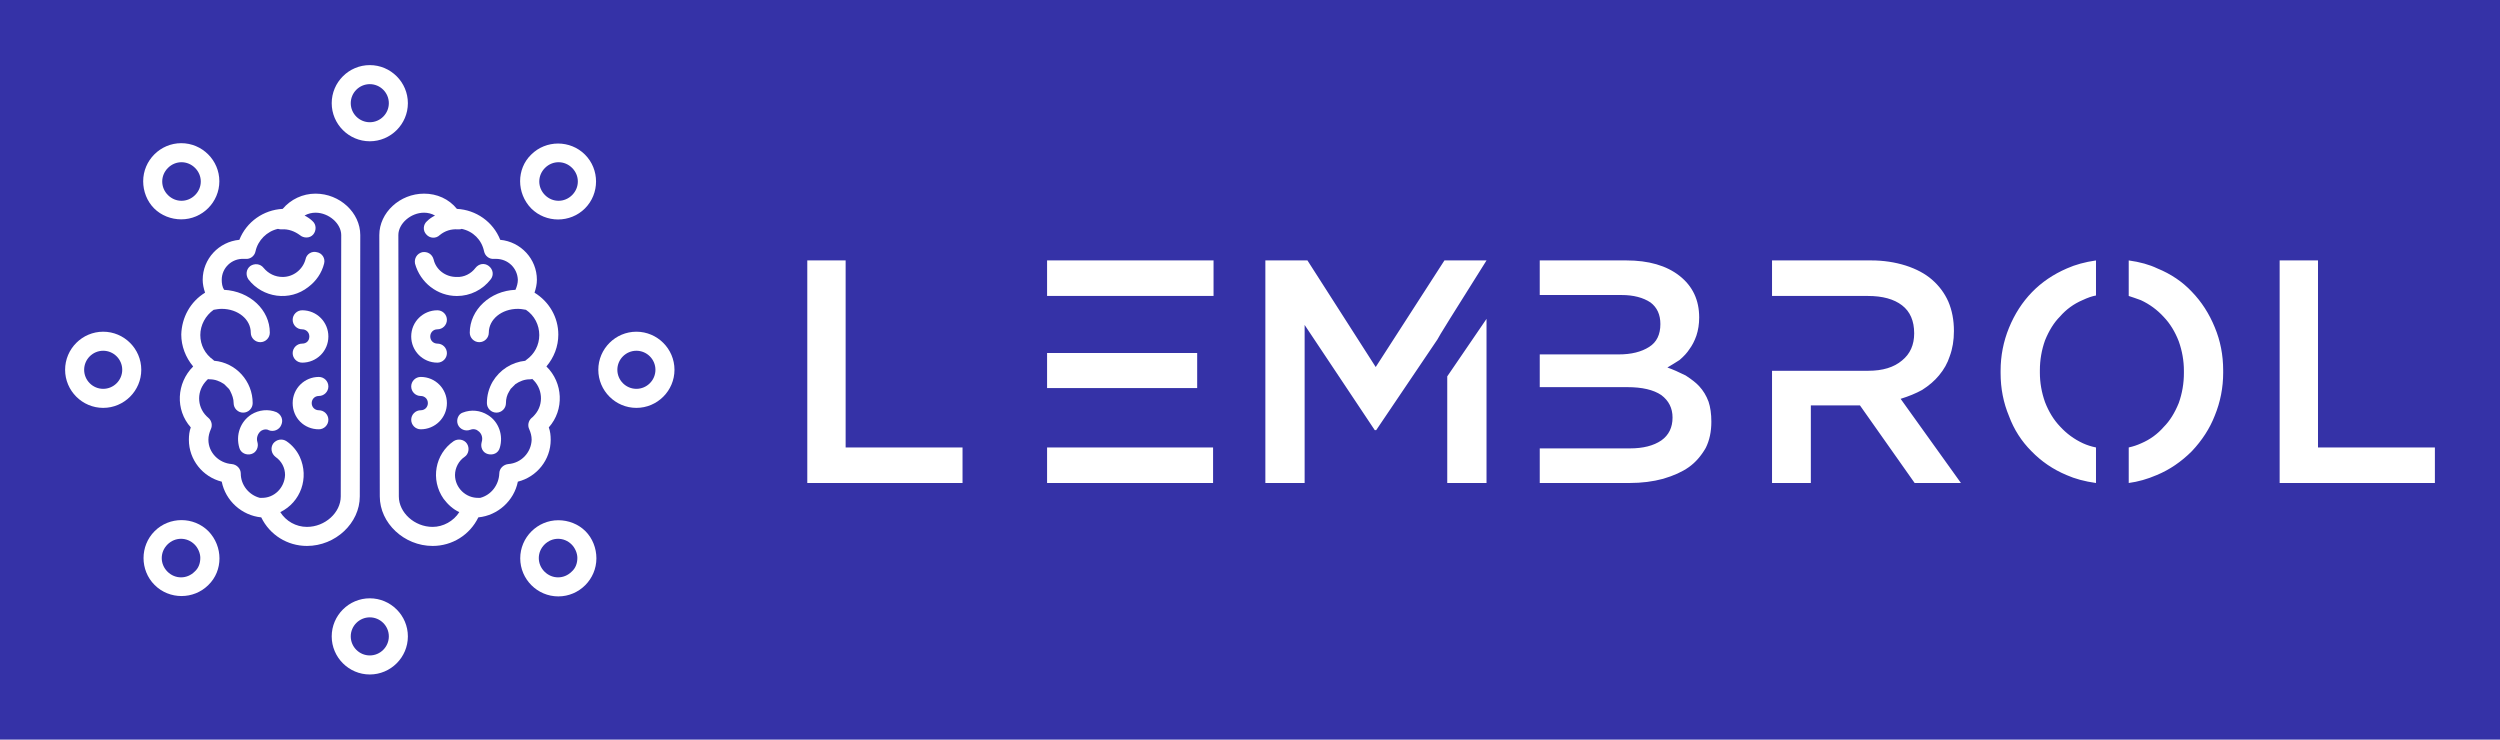
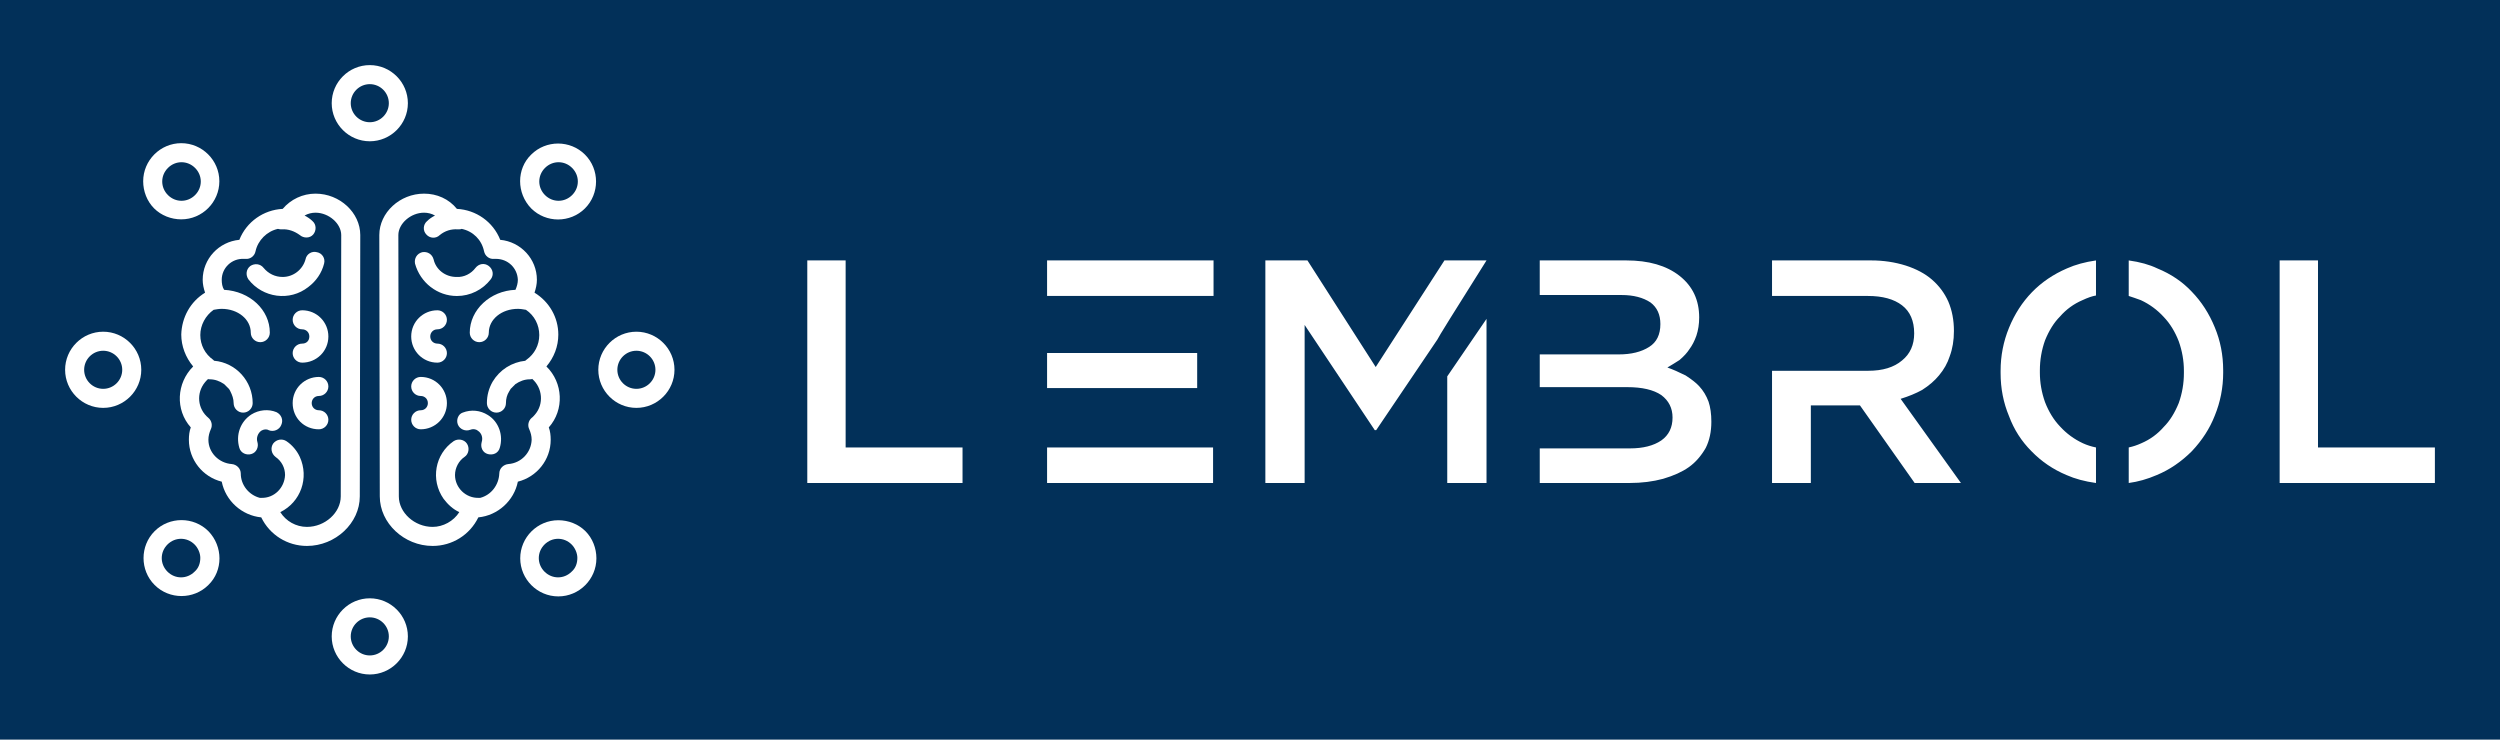
<svg xmlns="http://www.w3.org/2000/svg" version="1.1" width="3164.835" height="936.264" viewBox="0 0 3164.835 936.264">
-   <rect fill="#3532a7" width="3164.835" height="936.264" />
+   <rect fill="#023059" width="3164.835" height="936.264" />
  <g transform="scale(8.241758) translate(10, 10)">
    <defs id="SvgjsDefs3128" />
    <g id="SvgjsG3129" featureKey="symbolFeature-0" transform="matrix(0.73125,0,0,0.73125,0,0)" fill="#ffffff">
      <path d="M61.9,90.6L62,35.7c0-4.7-4.3-8.7-9.4-8.7c-2.7,0-5.2,1.2-6.9,3.2c-4,0.2-7.6,2.7-9.1,6.5c-4.3,0.4-7.7,4-7.7,8.4  c0,0.9,0.2,1.8,0.5,2.7c-3.1,1.9-4.9,5.2-5,8.8c0,2.4,0.9,4.8,2.5,6.7c-3.5,3.5-3.8,9.1-0.5,12.8c-0.3,0.8-0.4,1.7-0.4,2.6  c0,4.2,2.9,7.8,6.9,8.8c0.8,4,4.2,7.1,8.3,7.5c1.8,3.7,5.5,6,9.6,6C56.8,101,61.9,96.2,61.9,90.6z M57.9,90.6c0,3.4-3.3,6.4-7.1,6.4  c-2.3,0-4.4-1.2-5.6-3.1c4.3-2.1,6.1-7.2,4.1-11.6c-0.6-1.3-1.6-2.5-2.8-3.3c-0.9-0.6-2.1-0.4-2.8,0.5c-0.6,0.9-0.4,2.1,0.5,2.8  c0,0,0,0,0,0c1.3,0.9,2,2.3,2,3.8c-0.1,2.7-2.3,4.9-5,4.8c-0.1,0-0.2,0-0.3,0c-2.3-0.6-4-2.7-4-5.1c0-1-0.8-1.9-1.9-2  c-2.7-0.2-4.9-2.4-4.9-5.1c0-0.8,0.2-1.5,0.5-2.2c0.4-0.8,0.2-1.8-0.5-2.4c-2.3-1.9-2.6-5.2-0.7-7.5c0.2-0.2,0.4-0.5,0.7-0.7  C30,66,30.2,66,30.4,66c1.1,0,2.1,0.4,3,1l1,1c0.1,0.1,0.2,0.3,0.3,0.5c0.4,0.8,0.7,1.6,0.7,2.5c0,1.1,0.9,2,2,2s2-0.9,2-2  c0-4.6-3.5-8.5-8.1-8.9c-0.1-0.1-0.2-0.2-0.2-0.2c-1.7-1.2-2.7-3.1-2.7-5.2c0-2.1,1.1-4.1,2.8-5.3c0.6-0.1,1.1-0.2,1.7-0.2  c3.4,0,6.1,2.2,6.1,5c0,1.1,0.9,2,2,2s2-0.9,2-2c0-4.8-4.2-8.7-9.6-9c-0.4-0.6-0.5-1.4-0.5-2.1c0-2.5,2.1-4.5,4.6-4.4  c0.2,0,0.3,0,0.4,0c1,0.1,1.9-0.6,2.1-1.6c0.5-2.3,2.4-4.2,4.7-4.7c0.3,0.1,0.6,0.1,0.8,0.1c1.4-0.1,2.7,0.4,3.8,1.2  c0.8,0.7,2.1,0.7,2.8-0.1s0.7-2.1-0.1-2.8l0,0c-0.5-0.5-1.1-0.9-1.7-1.2c0.7-0.4,1.5-0.6,2.3-0.6c2.8,0,5.4,2.3,5.4,4.7L57.9,90.6z" />
      <path d="M66,35.7l0.1,54.9c0,5.6,5.1,10.4,11.1,10.4c4.1,0,7.8-2.3,9.6-6c4.1-0.4,7.5-3.5,8.3-7.5c4-1,6.9-4.6,6.9-8.8  c0-0.9-0.1-1.8-0.4-2.6c3.3-3.7,3-9.4-0.5-12.8c1.6-1.9,2.5-4.2,2.5-6.7c0-3.6-1.9-6.9-5-8.8c0.3-0.9,0.5-1.8,0.5-2.7  c0-4.4-3.4-8-7.7-8.4c-1.5-3.8-5.1-6.3-9.1-6.5c-1.7-2.1-4.2-3.2-6.9-3.2C70.3,27,66,31,66,35.7z M75.4,31c0.8,0,1.6,0.2,2.3,0.6  c-0.6,0.3-1.2,0.7-1.7,1.2c-0.8,0.7-0.9,2-0.1,2.8c0.7,0.8,2,0.9,2.8,0.1c1.1-0.9,2.4-1.3,3.8-1.2c0.3,0,0.6,0,0.8-0.1  c2.4,0.5,4.2,2.3,4.7,4.7c0.2,1,1.1,1.7,2.1,1.6c0.1,0,0.3,0,0.4,0c2.5,0,4.5,1.9,4.6,4.4c0,0.7-0.2,1.4-0.5,2.1  c-5.3,0.2-9.6,4.2-9.6,9c0,1.1,0.9,2,2,2s2-0.9,2-2c0-2.8,2.7-5,6.1-5c0.6,0,1.1,0.1,1.7,0.2c1.8,1.2,2.8,3.2,2.8,5.3  c0,2.1-1,4-2.7,5.2c-0.1,0.1-0.2,0.1-0.2,0.2c-2.9,0.3-5.4,1.9-6.9,4.4c-0.8,1.4-1.2,2.9-1.2,4.5c0,1.1,0.9,2,2,2s2-0.9,2-2  c0-0.9,0.2-1.7,0.7-2.5c0.1-0.2,0.2-0.3,0.3-0.5l1-1c0.9-0.6,1.9-1,3-1c0.2,0,0.4,0,0.5-0.1c2.2,1.9,2.5,5.3,0.6,7.5  c-0.2,0.2-0.4,0.5-0.7,0.7c-0.7,0.6-0.9,1.6-0.5,2.4c0.3,0.7,0.5,1.4,0.5,2.2c-0.1,2.7-2.2,4.9-4.9,5.1c-1,0.1-1.9,0.9-1.9,2  c-0.1,2.4-1.7,4.5-4,5.1c-0.1,0-0.2,0-0.3,0c-2.7,0.1-5-2.1-5-4.8c0-1.5,0.8-3,2-3.8c0.9-0.6,1.1-1.9,0.5-2.8  c-0.6-0.9-1.9-1.1-2.8-0.5c-3.9,2.7-4.9,8.1-2.1,12.1c0.9,1.2,2,2.2,3.3,2.8c-1.2,1.9-3.4,3.1-5.6,3.1c-3.8,0-7.1-3-7.1-6.4L70,35.7  C70,33.3,72.6,31,75.4,31z" />
      <path d="M64,16c4.4,0,8-3.6,8-8s-3.6-8-8-8s-8,3.6-8,8C56,12.4,59.6,16,64,16C64,16,64,16,64,16z M64,4c2.2,0,4,1.8,4,4s-1.8,4-4,4  c-2.2,0-4-1.8-4-4C60,5.8,61.8,4,64,4z" />
      <path d="M64,112c-4.4,0-8,3.6-8,8s3.6,8,8,8s8-3.6,8-8C72,115.6,68.4,112,64,112C64,112,64,112,64,112z M64,124c-2.2,0-4-1.8-4-4  s1.8-4,4-4c2.2,0,4,1.8,4,4C68,122.2,66.2,124,64,124z" />
      <path d="M120,56c-4.4,0-8,3.6-8,8s3.6,8,8,8s8-3.6,8-8C128,59.6,124.4,56,120,56C120,56,120,56,120,56z M120,68c-2.2,0-4-1.8-4-4  c0-2.2,1.8-4,4-4s4,1.8,4,4C124,66.2,122.2,68,120,68z" />
      <path d="M16,64c0-4.4-3.6-8-8-8s-8,3.6-8,8s3.6,8,8,8C12.4,72,16,68.4,16,64C16,64,16,64,16,64z M8,68c-2.2,0-4-1.8-4-4  c0-2.2,1.8-4,4-4s4,1.8,4,4C12,66.2,10.2,68,8,68z" />
      <path d="M103.6,95.6c-4.4,0-8,3.6-8,8c0,4.4,3.6,8,8,8s8-3.6,8-8c0-2.1-0.8-4.2-2.3-5.7C107.8,96.4,105.7,95.6,103.6,95.6z   M106.4,106.4c-1.6,1.6-4.1,1.6-5.7,0c-1.6-1.6-1.6-4.1,0-5.7c1.6-1.6,4.1-1.6,5.7,0c0.7,0.7,1.2,1.8,1.2,2.8  C107.6,104.7,107.2,105.7,106.4,106.4z" />
      <path d="M24.4,32.4c4.4,0,8-3.6,8-8c0-4.4-3.6-8-8-8c-4.4,0-8,3.6-8,8c0,2.1,0.8,4.2,2.3,5.7C20.2,31.6,22.3,32.4,24.4,32.4z   M21.6,21.6c1.6-1.6,4.1-1.6,5.7,0c1.6,1.6,1.6,4.1,0,5.7c-1.6,1.6-4.1,1.6-5.7,0c0,0,0,0,0,0C20,25.7,20,23.2,21.6,21.6  C21.5,21.6,21.6,21.6,21.6,21.6z" />
      <path d="M30.1,97.9c-3.1-3.1-8.2-3.1-11.3,0s-3.1,8.2,0,11.3s8.2,3.1,11.3,0c0,0,0,0,0,0C33.2,106.2,33.2,101.1,30.1,97.9  C30.1,98,30.1,98,30.1,97.9z M27.2,106.4c-1.6,1.6-4.1,1.6-5.7,0c-1.6-1.6-1.6-4.1,0-5.7c1.6-1.6,4.1-1.6,5.7,0  c0.7,0.7,1.2,1.8,1.2,2.8C28.4,104.7,28,105.7,27.2,106.4z" />
      <path d="M97.9,30.1c3.1,3.1,8.2,3.1,11.3,0c3.1-3.1,3.1-8.2,0-11.3s-8.2-3.1-11.3,0c0,0,0,0,0,0C94.8,21.8,94.8,26.9,97.9,30.1  C97.9,30,97.9,30,97.9,30.1z M100.8,21.6c1.6-1.6,4.1-1.6,5.7,0s1.6,4.1,0,5.7s-4.1,1.6-5.7,0c0,0,0,0,0,0  C99.2,25.7,99.2,23.2,100.8,21.6C100.8,21.6,100.8,21.6,100.8,21.6z" />
      <path d="M54.4,41.7c0.3-1.1-0.4-2.2-1.5-2.4c-1.1-0.3-2.2,0.4-2.4,1.5c-0.6,2.2-2.6,3.7-4.8,3.7c-1.6,0-3-0.7-4-1.9  c-0.7-0.9-1.9-1-2.8-0.4c-0.9,0.7-1,1.9-0.4,2.8c3,3.9,8.7,4.7,12.6,1.6C52.7,45.4,53.9,43.7,54.4,41.7z" />
      <path d="M44.4,72.9c-1.7-0.7-3.7-0.5-5.3,0.5c-2.3,1.5-3.3,4.3-2.5,7c0.3,1.1,1.5,1.6,2.5,1.3c1.1-0.3,1.6-1.5,1.3-2.5c0,0,0,0,0,0  c-0.3-0.9,0.1-1.9,0.8-2.4c0.5-0.3,1.1-0.4,1.6-0.1c1,0.4,2.2-0.1,2.6-1.1C45.9,74.5,45.4,73.4,44.4,72.9  C44.4,72.9,44.4,72.9,44.4,72.9z" />
      <path d="M49.8,51.5c-1.1,0-2,0.9-2,2s0.9,2,2,2c0.8,0,1.5,0.6,1.5,1.5s-0.6,1.5-1.5,1.5c0,0,0,0,0,0c-1.1,0-2,0.9-2,2s0.9,2,2,2  c3,0,5.5-2.4,5.5-5.5C55.3,54,52.9,51.5,49.8,51.5C49.8,51.5,49.8,51.5,49.8,51.5z" />
      <path d="M53.3,69.5c1.1,0,2-0.9,2-2s-0.9-2-2-2c-3,0-5.5,2.4-5.5,5.5s2.4,5.5,5.5,5.5c0,0,0,0,0,0c1.1,0,2-0.9,2-2s-0.9-2-2-2  c-0.8,0-1.5-0.6-1.5-1.5C51.8,70.2,52.4,69.5,53.3,69.5C53.3,69.5,53.3,69.5,53.3,69.5z" />
      <path d="M82.3,48.5c2.8,0,5.4-1.3,7.1-3.5c0.7-0.9,0.5-2.1-0.4-2.8c-0.9-0.7-2.1-0.5-2.8,0.4l0,0c-0.9,1.2-2.4,2-4,1.9  c-2.3,0-4.3-1.5-4.8-3.7c-0.3-1.1-1.3-1.7-2.4-1.5c-1.1,0.3-1.7,1.3-1.5,2.4C74.6,45.7,78.2,48.5,82.3,48.5z" />
      <path d="M82.5,75.5c0.4,1,1.6,1.5,2.6,1.1c0.5-0.2,1.1-0.2,1.6,0.2c0.8,0.5,1.1,1.5,0.8,2.4c-0.3,1.1,0.2,2.2,1.3,2.5  c1.1,0.3,2.2-0.2,2.5-1.3c0,0,0,0,0,0c0.8-2.6-0.2-5.5-2.5-6.9c-1.6-1-3.5-1.2-5.3-0.5C82.6,73.3,82.1,74.5,82.5,75.5z" />
      <path d="M78.2,62.5c1.1,0,2-0.9,2-2s-0.9-2-2-2c-0.8,0-1.5-0.6-1.5-1.5c0-0.8,0.6-1.5,1.5-1.5c0,0,0,0,0,0c1.1,0,2-0.9,2-2  s-0.9-2-2-2c-3,0-5.5,2.4-5.5,5.5C72.7,60,75.1,62.5,78.2,62.5C78.2,62.5,78.2,62.5,78.2,62.5z" />
      <path d="M74.7,72.5c-1.1,0-2,0.9-2,2s0.9,2,2,2c3,0,5.5-2.4,5.5-5.5c0-3-2.4-5.5-5.5-5.5c0,0,0,0,0,0c-1.1,0-2,0.9-2,2s0.9,2,2,2  c0.8,0,1.5,0.6,1.5,1.5C76.2,71.8,75.6,72.5,74.7,72.5C74.7,72.5,74.7,72.5,74.7,72.5z" />
    </g>
    <g id="SvgjsG3130" featureKey="nameFeature-0" transform="matrix(0.9193272,0,0,0.9193272,107.5366,28.70789)" fill="#ffffff">
      <path d="M7.031 1.406 l6.406 0 l0 31.25 l19.531 0 l0 5.938 l-25.938 0 l0 -37.188 z M47.094 1.406 l27.813 0 l0 5.938 l-27.813 0 l0 -5.938 z M47.094 32.656 l27.734 0 l0 5.938 l-27.734 0 l0 -5.938 z M47.094 16.875 l25.078 0 l0 5.859 l-25.078 0 l0 -5.859 z M113.953 38.594 l6.562 0 l0 -27.422 l-6.562 9.609 l0 17.813 z M120.516 1.406 l-7.031 0 l-11.484 17.813 l-11.406 -17.813 l-7.031 0 l0 37.188 l6.562 0 l0 -26.406 l11.719 17.578 l0.234 0 l10.234 -15.156 c0.052 -0.208 2.787 -4.609 8.203 -13.203 z M157.609 25 c-0.365 -0.99 -0.885 -1.849 -1.562 -2.578 c-0.469 -0.521 -1.224 -1.12 -2.266 -1.797 c-1.146 -0.573 -2.162 -1.016 -3.047 -1.328 c0.625 -0.365 1.302 -0.781 2.031 -1.25 c0.729 -0.625 1.276 -1.224 1.641 -1.797 c0.469 -0.625 0.859 -1.38 1.172 -2.266 c0.312 -0.938 0.469 -1.953 0.469 -3.047 c0 -2.917 -1.094 -5.234 -3.281 -6.953 s-5.156 -2.578 -8.906 -2.578 l-14.453 0 l0 5.781 l13.672 0 c1.979 0 3.594 0.417 4.844 1.25 c1.094 0.833 1.641 2.031 1.641 3.594 c0 1.771 -0.625 3.047 -1.875 3.828 c-1.302 0.833 -2.995 1.25 -5.078 1.25 l-13.203 0 l0 5.469 l14.609 0 c2.5 0 4.401 0.443 5.703 1.328 c1.25 0.938 1.875 2.188 1.875 3.75 c0 1.667 -0.625 2.943 -1.875 3.828 c-1.302 0.885 -3.047 1.328 -5.234 1.328 l-15.078 0 l0 5.781 l15 0 c2.031 0 3.906 -0.234 5.625 -0.703 c1.771 -0.521 3.203 -1.172 4.297 -1.953 s2.031 -1.849 2.812 -3.203 c0.625 -1.25 0.938 -2.708 0.938 -4.375 c0 -1.302 -0.156 -2.422 -0.469 -3.359 z M199.781 38.594 l-10.078 -14.063 c1.354 -0.417 2.552 -0.911 3.594 -1.484 c1.146 -0.729 2.083 -1.536 2.812 -2.422 c0.833 -0.99 1.432 -2.057 1.797 -3.203 c0.469 -1.25 0.703 -2.656 0.703 -4.219 c0 -1.823 -0.312 -3.463 -0.938 -4.922 c-0.625 -1.406 -1.536 -2.63 -2.734 -3.672 c-1.146 -0.99 -2.604 -1.771 -4.375 -2.344 c-1.823 -0.573 -3.75 -0.859 -5.781 -0.859 l-16.563 0 l0 5.938 l16.016 0 c2.448 0 4.349 0.521 5.703 1.562 s2.031 2.604 2.031 4.688 c0 1.927 -0.677 3.438 -2.031 4.531 c-1.354 1.146 -3.229 1.719 -5.625 1.719 l-16.094 0 l0 18.75 l6.484 0 l0 -12.969 l8.203 0 l9.141 12.969 l7.734 0 l0 0 z M222.344 32.656 c-0.781 -0.156 -1.51 -0.391 -2.188 -0.703 c-1.458 -0.677 -2.734 -1.615 -3.828 -2.812 c-1.042 -1.094 -1.875 -2.448 -2.5 -4.062 c-0.573 -1.615 -0.859 -3.255 -0.859 -4.922 l0 -0.156 l0 -0.234 c0 -1.719 0.286 -3.385 0.859 -5 c0.677 -1.667 1.51 -2.995 2.5 -3.984 c1.042 -1.198 2.292 -2.109 3.75 -2.734 c0.885 -0.417 1.641 -0.677 2.266 -0.781 l0 -5.859 c-1.823 0.26 -3.438 0.703 -4.844 1.328 c-2.292 0.99 -4.245 2.318 -5.859 3.984 s-2.891 3.646 -3.828 5.937 s-1.406 4.688 -1.406 7.188 l0 0.156 l0 0.234 c0 2.552 0.469 4.948 1.406 7.188 c0.833 2.24 2.083 4.193 3.75 5.859 c1.667 1.719 3.62 3.047 5.859 3.984 c1.406 0.625 3.047 1.068 4.922 1.328 l0 -5.938 z M243.594 20 l0 -0.234 c0 -2.552 -0.469 -4.948 -1.406 -7.188 c-0.938 -2.292 -2.213 -4.271 -3.828 -5.937 c-1.562 -1.667 -3.49 -2.969 -5.781 -3.906 c-1.302 -0.625 -2.891 -1.068 -4.766 -1.328 l0 5.938 l0.938 0.312 c0.469 0.156 0.833 0.286 1.094 0.391 c1.458 0.677 2.734 1.615 3.828 2.812 c1.042 1.094 1.875 2.448 2.5 4.062 c0.573 1.615 0.859 3.255 0.859 4.922 l0 0.156 l0 0.234 c0 1.719 -0.286 3.385 -0.859 5 c-0.677 1.667 -1.51 2.995 -2.5 3.984 c-1.042 1.198 -2.292 2.109 -3.75 2.734 c-0.677 0.312 -1.38 0.547 -2.109 0.703 l0 5.938 c1.562 -0.208 3.125 -0.651 4.688 -1.328 c2.135 -0.885 4.088 -2.213 5.859 -3.984 c1.719 -1.823 2.995 -3.802 3.828 -5.937 c0.938 -2.292 1.406 -4.688 1.406 -7.188 l0 -0.156 z M253.031 1.406 l6.406 0 l0 31.25 l19.531 0 l0 5.938 l-25.938 0 l0 -37.188 z" />
    </g>
  </g>
</svg>
